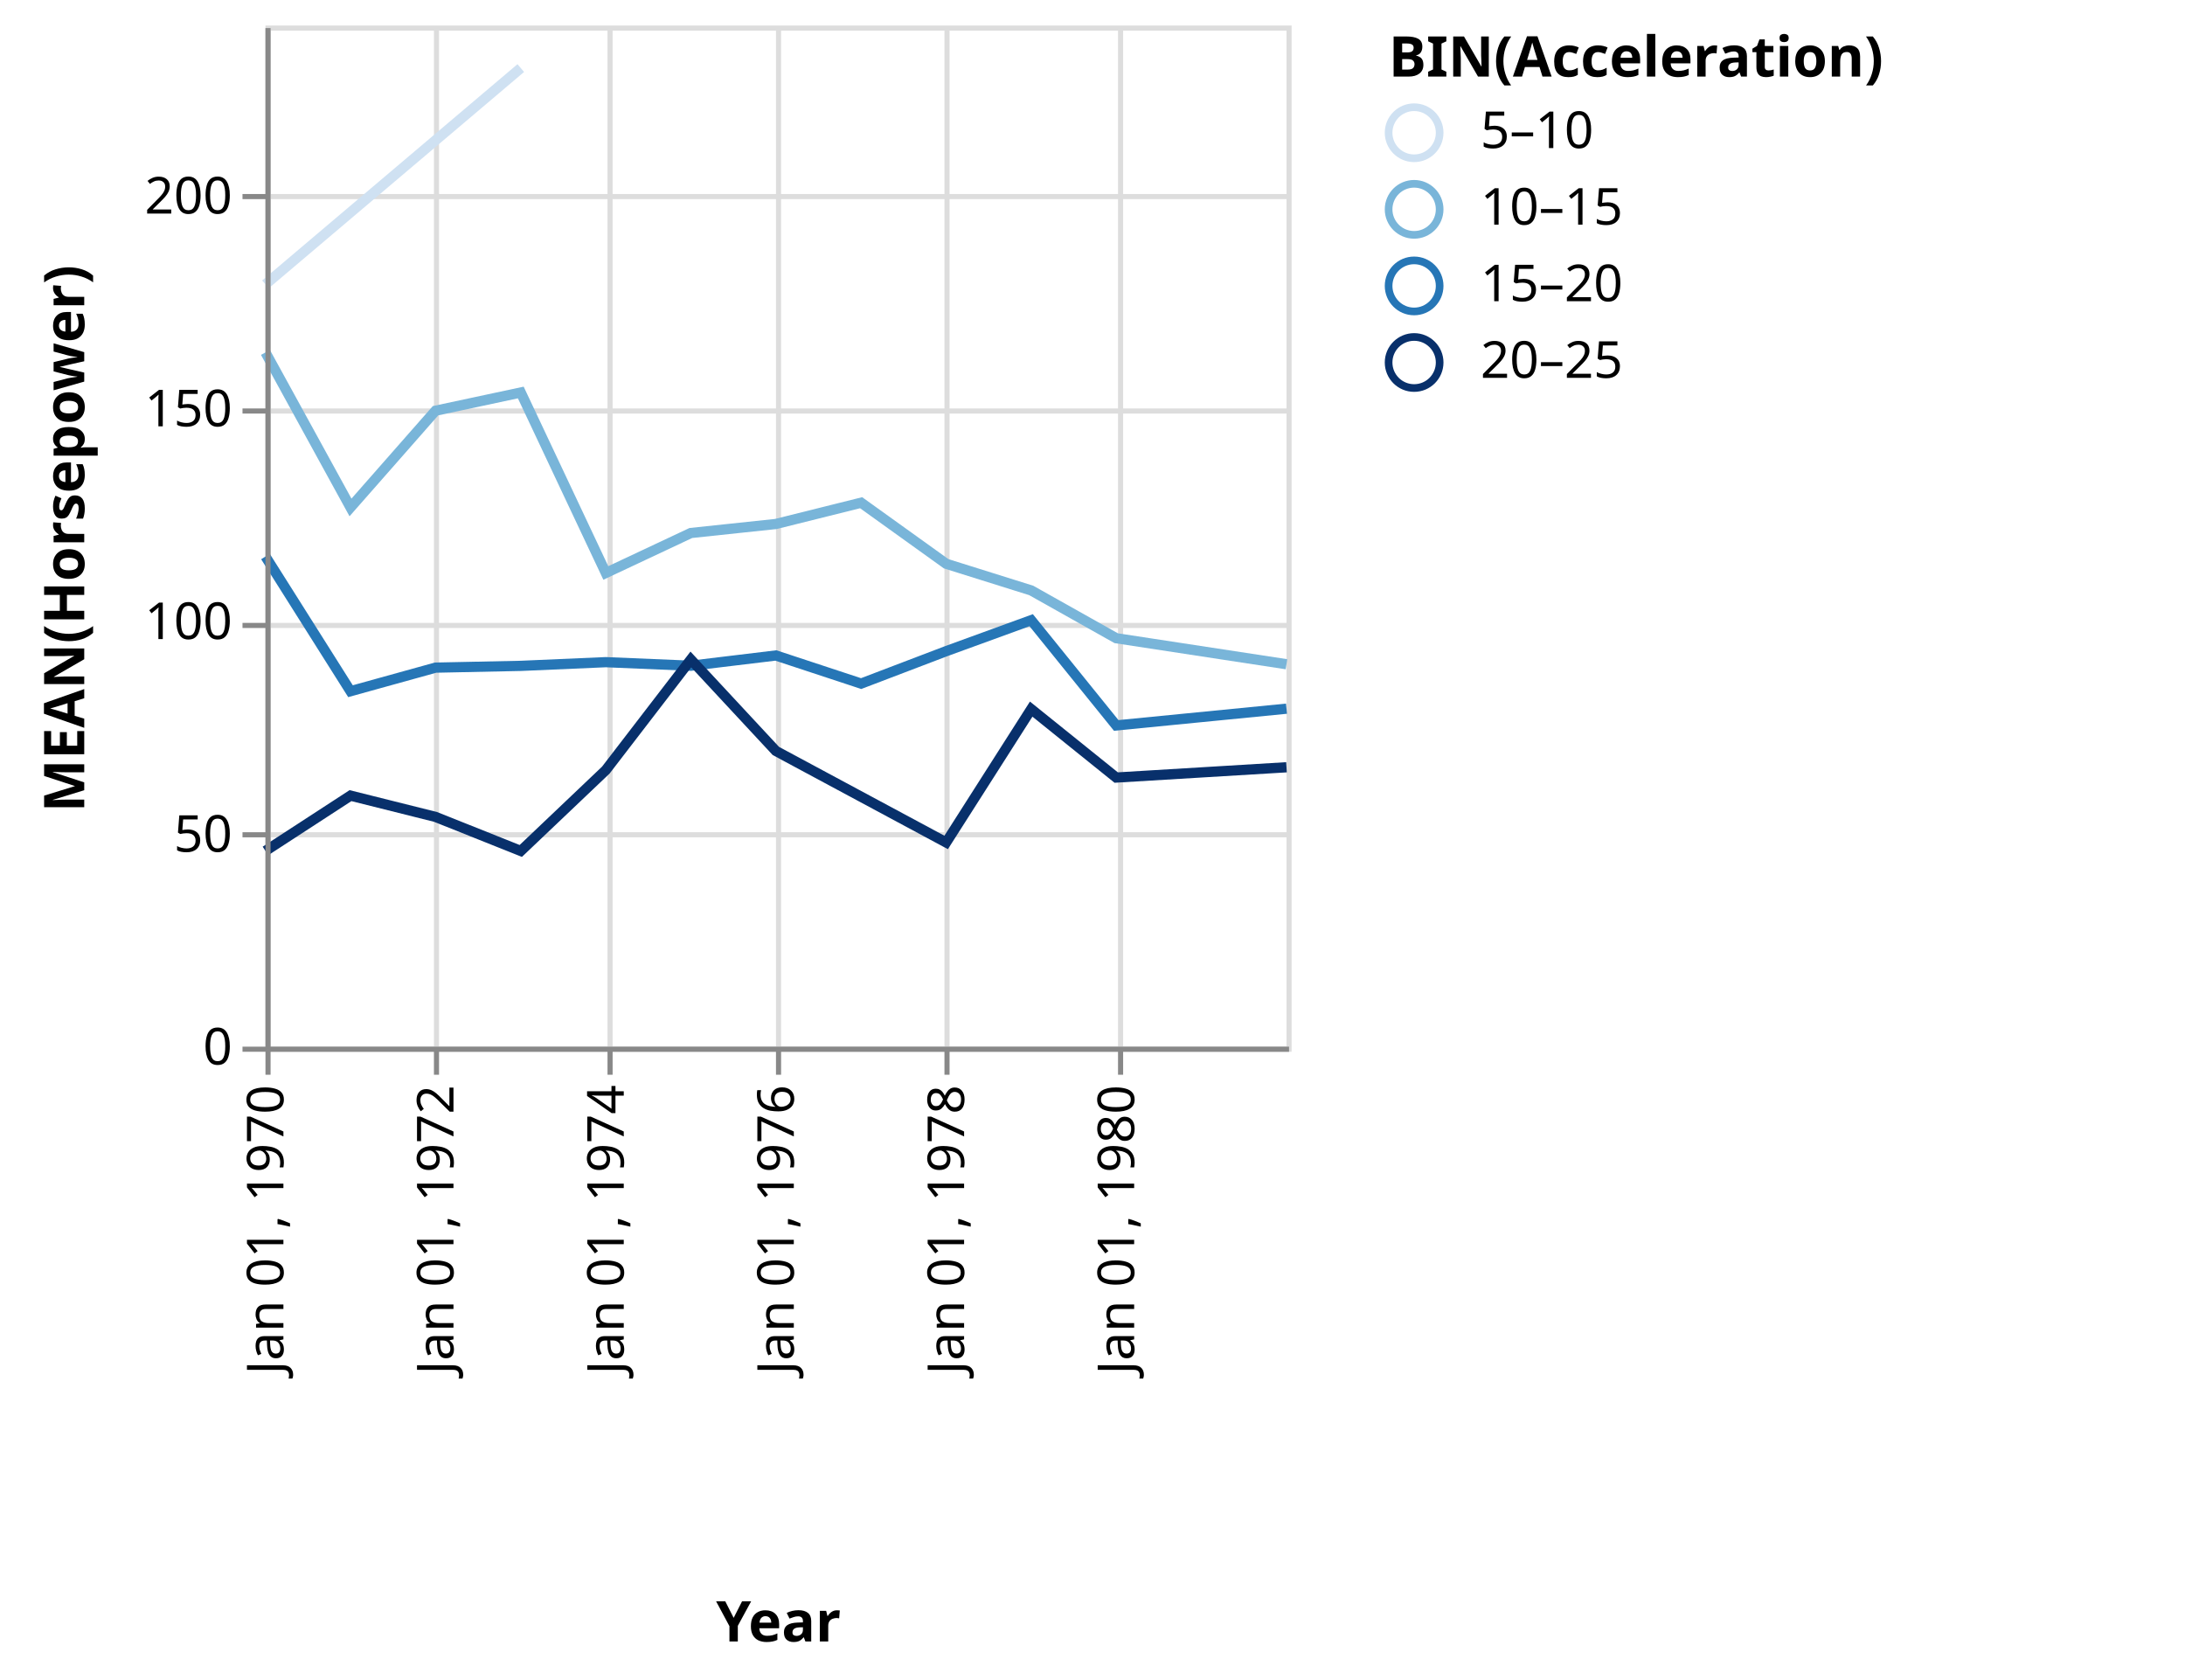
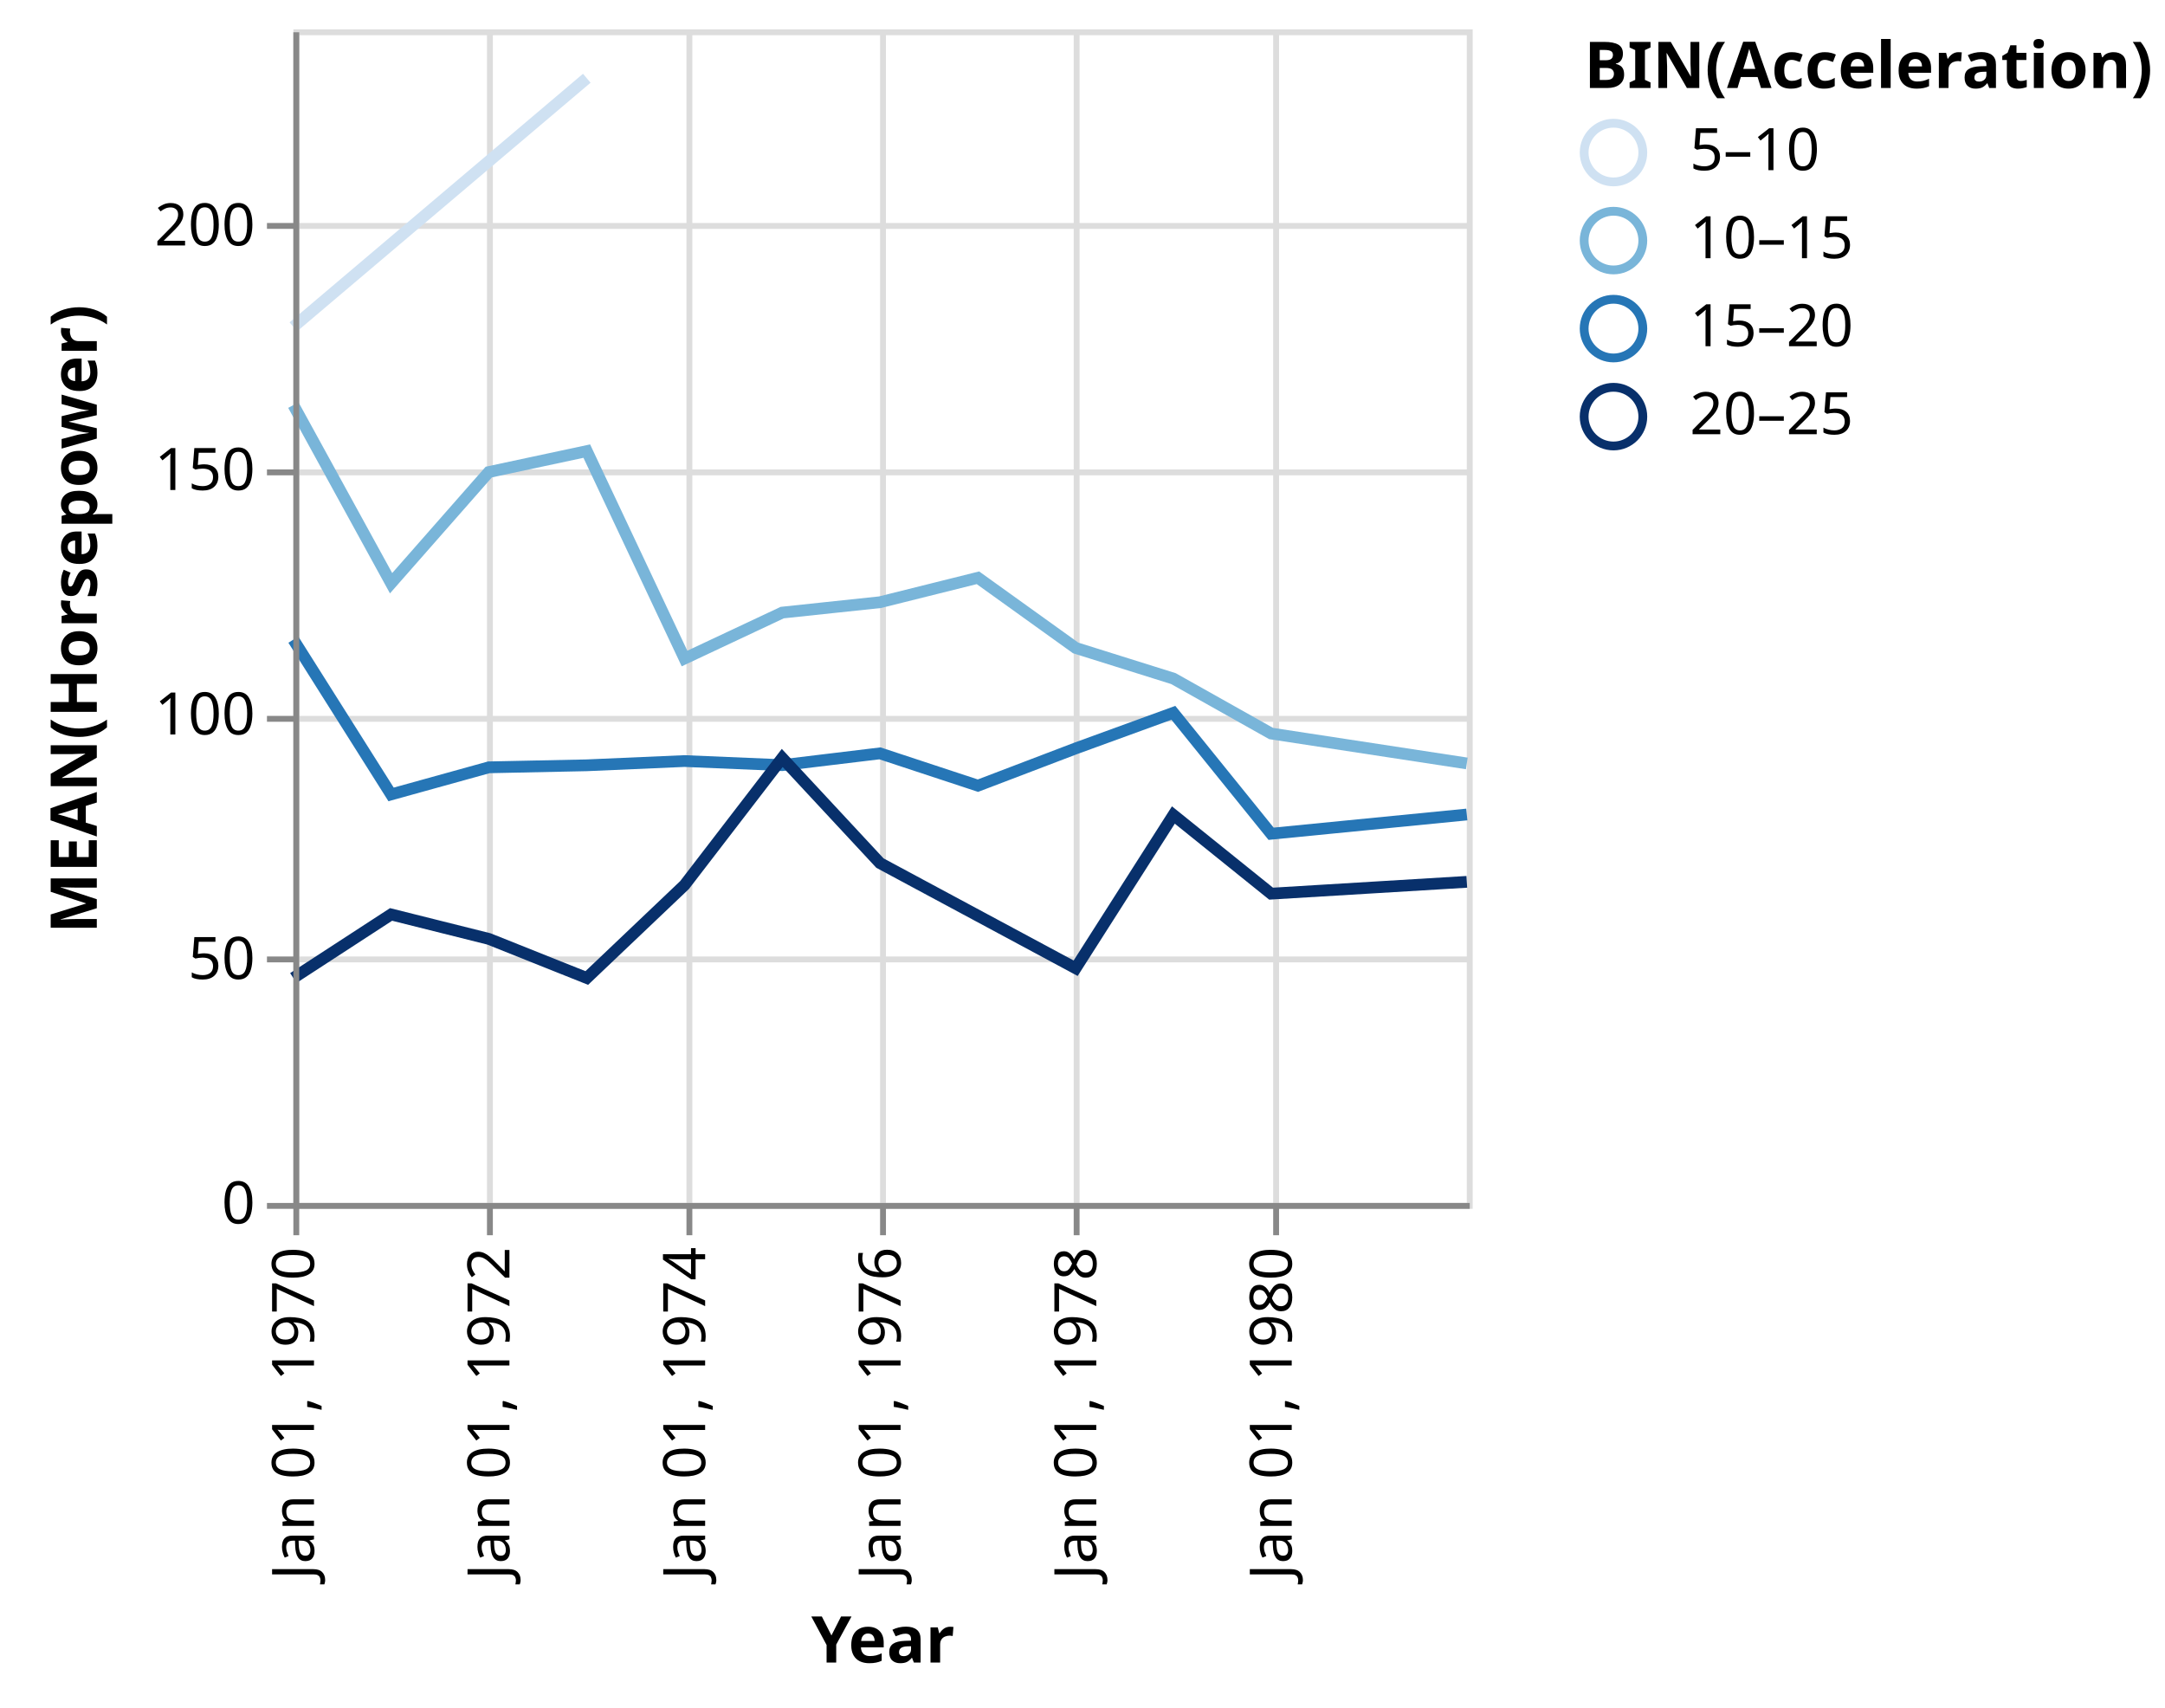
- <svg xmlns="http://www.w3.org/2000/svg" class="marks" width="428" height="329" viewBox="0 0 428 329" version="1.1">
-   <g transform="translate(52,5)">
+ <svg xmlns="http://www.w3.org/2000/svg" class="marks" width="369" height="291" viewBox="0 0 369 291" version="1.1">
+   <g transform="translate(50,5)">
    <g class="mark-group role-frame root">
      <g transform="translate(0,0)">
        <path class="background" d="M0.5,0.5h200v200h-200Z" style="fill: transparent; stroke: #ddd;" />
        <g>
          <g class="mark-group role-axis">
            <g transform="translate(0.5,200.5)">
              <path class="background" d="M0,0h0v0h0Z" style="pointer-events: none; fill: none;" />
              <g>
                <g class="mark-rule role-axis-grid" style="pointer-events: none;">
                  <line transform="translate(0,-200)" x2="0" y2="200" style="fill: none; stroke: #ddd; stroke-width: 1; stroke-dasharray: ; opacity: 1;" />
                  <line transform="translate(33,-200)" x2="0" y2="200" style="fill: none; stroke: #ddd; stroke-width: 1; stroke-dasharray: ; opacity: 1;" />
                  <line transform="translate(67,-200)" x2="0" y2="200" style="fill: none; stroke: #ddd; stroke-width: 1; stroke-dasharray: ; opacity: 1;" />
                  <line transform="translate(100,-200)" x2="0" y2="200" style="fill: none; stroke: #ddd; stroke-width: 1; stroke-dasharray: ; opacity: 1;" />
                  <line transform="translate(133,-200)" x2="0" y2="200" style="fill: none; stroke: #ddd; stroke-width: 1; stroke-dasharray: ; opacity: 1;" />
                  <line transform="translate(167,-200)" x2="0" y2="200" style="fill: none; stroke: #ddd; stroke-width: 1; stroke-dasharray: ; opacity: 1;" />
                </g>
              </g>
            </g>
          </g>
          <g class="mark-group role-axis">
            <g transform="translate(0.5,0.5)">
              <path class="background" d="M0,0h0v0h0Z" style="pointer-events: none; fill: none;" />
              <g>
                <g class="mark-rule role-axis-grid" style="pointer-events: none;">
                  <line transform="translate(0,200)" x2="200" y2="0" style="fill: none; stroke: #ddd; stroke-width: 1; stroke-dasharray: ; opacity: 1;" />
                  <line transform="translate(0,158)" x2="200" y2="0" style="fill: none; stroke: #ddd; stroke-width: 1; stroke-dasharray: ; opacity: 1;" />
                  <line transform="translate(0,117)" x2="200" y2="0" style="fill: none; stroke: #ddd; stroke-width: 1; stroke-dasharray: ; opacity: 1;" />
                  <line transform="translate(0,75)" x2="200" y2="0" style="fill: none; stroke: #ddd; stroke-width: 1; stroke-dasharray: ; opacity: 1;" />
                  <line transform="translate(0,33)" x2="200" y2="0" style="fill: none; stroke: #ddd; stroke-width: 1; stroke-dasharray: ; opacity: 1;" />
                </g>
              </g>
            </g>
          </g>
          <g class="mark-group role-scope pathgroup">
            <g transform="translate(0,0)">
              <path class="background" d="M0,0h200v200h-200Z" style="fill: none;" />
              <g>
                <g class="mark-line role-mark marks">
                  <path d="M200,125.098L166.644,120L149.989,110.641L133.333,105.417L116.678,93.462L99.977,97.628L83.322,99.394L66.667,107.222L50.011,71.875L33.311,75.444L16.655,94.389L0,64.028" style="fill: none; stroke: rgb(121, 181, 217); stroke-width: 2;" />
                </g>
              </g>
            </g>
            <g transform="translate(0,0)">
              <path class="background" d="M0,0h200v200h-200Z" style="fill: none;" />
              <g>
                <g class="mark-line role-mark marks">
                  <path d="M50.011,8.333L0,50.694" style="fill: none; stroke: rgb(207, 225, 242); stroke-width: 2;" />
                </g>
              </g>
            </g>
            <g transform="translate(0,0)">
              <path class="background" d="M0,0h200v200h-200Z" style="fill: none;" />
              <g>
                <g class="mark-line role-mark marks">
                  <path d="M200,133.803L166.644,137.083L149.989,116.474L133.333,122.54L116.678,128.889L99.977,123.382L83.322,125.392L66.667,124.693L50.011,125.417L33.311,125.764L16.655,130.379L0,104" style="fill: none; stroke: rgb(38, 118, 182); stroke-width: 2;" />
                </g>
              </g>
            </g>
            <g transform="translate(0,0)">
              <path class="background" d="M0,0h200v200h-200Z" style="fill: none;" />
              <g>
                <g class="mark-line role-mark marks">
                  <path d="M200,145.278L166.644,147.292L149.989,133.889L133.333,160L99.977,142.083L83.322,124.167L66.667,145.833L50.011,161.667L33.311,155L16.655,150.833L0,161.667" style="fill: none; stroke: rgb(8, 48, 107); stroke-width: 2;" />
                </g>
              </g>
            </g>
          </g>
          <g class="mark-group role-legend">
            <g transform="translate(220,0)">
-               <path class="background" d="M0,0h151v72h-151Z" style="pointer-events: none; fill: none;" />
+               <path class="background" d="M0,0h94v72h-94Z" style="pointer-events: none; fill: none;" />
              <g>
                <g class="mark-group role-legend-entry">
                  <g transform="translate(0,16)">
                    <path class="background" d="M0,0h0v0h0Z" style="pointer-events: none; fill: none;" />
                    <g>
                      <g class="mark-symbol role-legend-symbol" style="pointer-events: none;">
                        <path transform="translate(5,5)" d="M5,0A5,5,0,1,1,-5,0A5,5,0,1,1,5,0" style="fill: transparent; stroke: rgb(207, 225, 242); stroke-width: 1.5; opacity: 1;" />
                        <path transform="translate(5,20)" d="M5,0A5,5,0,1,1,-5,0A5,5,0,1,1,5,0" style="fill: transparent; stroke: rgb(121, 181, 217); stroke-width: 1.5; opacity: 1;" />
                        <path transform="translate(5,35)" d="M5,0A5,5,0,1,1,-5,0A5,5,0,1,1,5,0" style="fill: transparent; stroke: rgb(38, 118, 182); stroke-width: 1.5; opacity: 1;" />
                        <path transform="translate(5,50)" d="M5,0A5,5,0,1,1,-5,0A5,5,0,1,1,5,0" style="fill: transparent; stroke: rgb(8, 48, 107); stroke-width: 1.5; opacity: 1;" />
                      </g>
                      <g class="mark-text role-legend-label" style="pointer-events: none;">
                        <text text-anchor="start" transform="translate(18,8)" style="font: 10px sans-serif; fill: #000; opacity: 1;">5–10</text>
                        <text text-anchor="start" transform="translate(18,23)" style="font: 10px sans-serif; fill: #000; opacity: 1;">10–15</text>
                        <text text-anchor="start" transform="translate(18,38)" style="font: 10px sans-serif; fill: #000; opacity: 1;">15–20</text>
                        <text text-anchor="start" transform="translate(18,53)" style="font: 10px sans-serif; fill: #000; opacity: 1;">20–25</text>
                      </g>
                    </g>
                  </g>
                </g>
                <g class="mark-text role-legend-title" style="pointer-events: none;">
                  <text text-anchor="start" transform="translate(0,10)" style="font: bold 11px sans-serif; fill: #000; opacity: 1;">BIN(Acceleration)</text>
                </g>
              </g>
            </g>
          </g>
          <g class="mark-group role-axis">
            <g transform="translate(0.5,200.5)">
              <path class="background" d="M0,0h0v0h0Z" style="pointer-events: none; fill: none;" />
              <g>
                <g class="mark-rule role-axis-tick" style="pointer-events: none;">
                  <line transform="translate(0,0)" x2="0" y2="5" style="fill: none; stroke: #888; stroke-width: 1; opacity: 1;" />
                  <line transform="translate(33,0)" x2="0" y2="5" style="fill: none; stroke: #888; stroke-width: 1; opacity: 1;" />
                  <line transform="translate(67,0)" x2="0" y2="5" style="fill: none; stroke: #888; stroke-width: 1; opacity: 1;" />
                  <line transform="translate(100,0)" x2="0" y2="5" style="fill: none; stroke: #888; stroke-width: 1; opacity: 1;" />
                  <line transform="translate(133,0)" x2="0" y2="5" style="fill: none; stroke: #888; stroke-width: 1; opacity: 1;" />
                  <line transform="translate(167,0)" x2="0" y2="5" style="fill: none; stroke: #888; stroke-width: 1; opacity: 1;" />
                </g>
                <g class="mark-text role-axis-label" style="pointer-events: none;">
                  <text text-anchor="end" transform="translate(0.01521028,7) rotate(270) translate(0,3)" style="font: 10px sans-serif; fill: #000; opacity: 1;">Jan 01, 1970</text>
                  <text text-anchor="end" transform="translate(33.32573,7) rotate(270) translate(0,3)" style="font: 10px sans-serif; fill: #000; opacity: 1;">Jan 01, 1972</text>
                  <text text-anchor="end" transform="translate(66.68188,7) rotate(270) translate(0,3)" style="font: 10px sans-serif; fill: #000; opacity: 1;">Jan 01, 1974</text>
                  <text text-anchor="end" transform="translate(99.99239,7) rotate(270) translate(0,3)" style="font: 10px sans-serif; fill: #000; opacity: 1;">Jan 01, 1976</text>
                  <text text-anchor="end" transform="translate(133.3485,7) rotate(270) translate(0,3)" style="font: 10px sans-serif; fill: #000; opacity: 1;">Jan 01, 1978</text>
                  <text text-anchor="end" transform="translate(166.6591,7) rotate(270) translate(0,3)" style="font: 10px sans-serif; fill: #000; opacity: 1;">Jan 01, 1980</text>
                </g>
                <g class="mark-rule role-axis-domain" style="pointer-events: none;">
                  <line transform="translate(0,0)" x2="200" y2="0" style="fill: none; stroke: #888; stroke-width: 1; opacity: 1;" />
                </g>
                <g class="mark-text role-axis-title" style="pointer-events: none;">
-                   <text text-anchor="middle" transform="translate(100,116)" style="font: bold 11px sans-serif; fill: #000; opacity: 1;">Year</text>
+                   <text text-anchor="middle" transform="translate(100,77.82715)" style="font: bold 11px sans-serif; fill: #000; opacity: 1;">Year</text>
                </g>
              </g>
            </g>
          </g>
          <g class="mark-group role-axis">
            <g transform="translate(0.5,0.5)">
              <path class="background" d="M0,0h0v0h0Z" style="pointer-events: none; fill: none;" />
              <g>
                <g class="mark-rule role-axis-tick" style="pointer-events: none;">
                  <line transform="translate(0,200)" x2="-5" y2="0" style="fill: none; stroke: #888; stroke-width: 1; opacity: 1;" />
                  <line transform="translate(0,158)" x2="-5" y2="0" style="fill: none; stroke: #888; stroke-width: 1; opacity: 1;" />
                  <line transform="translate(0,117)" x2="-5" y2="0" style="fill: none; stroke: #888; stroke-width: 1; opacity: 1;" />
                  <line transform="translate(0,75)" x2="-5" y2="0" style="fill: none; stroke: #888; stroke-width: 1; opacity: 1;" />
                  <line transform="translate(0,33)" x2="-5" y2="0" style="fill: none; stroke: #888; stroke-width: 1; opacity: 1;" />
                </g>
                <g class="mark-text role-axis-label" style="pointer-events: none;">
                  <text text-anchor="end" transform="translate(-7,203)" style="font: 10px sans-serif; fill: #000; opacity: 1;">0</text>
                  <text text-anchor="end" transform="translate(-7,161.3333)" style="font: 10px sans-serif; fill: #000; opacity: 1;">50</text>
                  <text text-anchor="end" transform="translate(-7,119.6667)" style="font: 10px sans-serif; fill: #000; opacity: 1;">100</text>
                  <text text-anchor="end" transform="translate(-7,78)" style="font: 10px sans-serif; fill: #000; opacity: 1;">150</text>
                  <text text-anchor="end" transform="translate(-7,36.33333)" style="font: 10px sans-serif; fill: #000; opacity: 1;">200</text>
                </g>
                <g class="mark-rule role-axis-domain" style="pointer-events: none;">
                  <line transform="translate(0,200)" x2="0" y2="-200" style="fill: none; stroke: #888; stroke-width: 1; opacity: 1;" />
                </g>
                <g class="mark-text role-axis-title" style="pointer-events: none;">
-                   <text text-anchor="middle" transform="translate(-34,100) rotate(-90) translate(0,-2)" style="font: bold 11px sans-serif; fill: #000; opacity: 1;">MEAN(Horsepower)</text>
+                   <text text-anchor="middle" transform="translate(-32,100) rotate(-90) translate(0,-2)" style="font: bold 11px sans-serif; fill: #000; opacity: 1;">MEAN(Horsepower)</text>
                </g>
              </g>
            </g>
          </g>
        </g>
      </g>
    </g>
  </g>
</svg>
